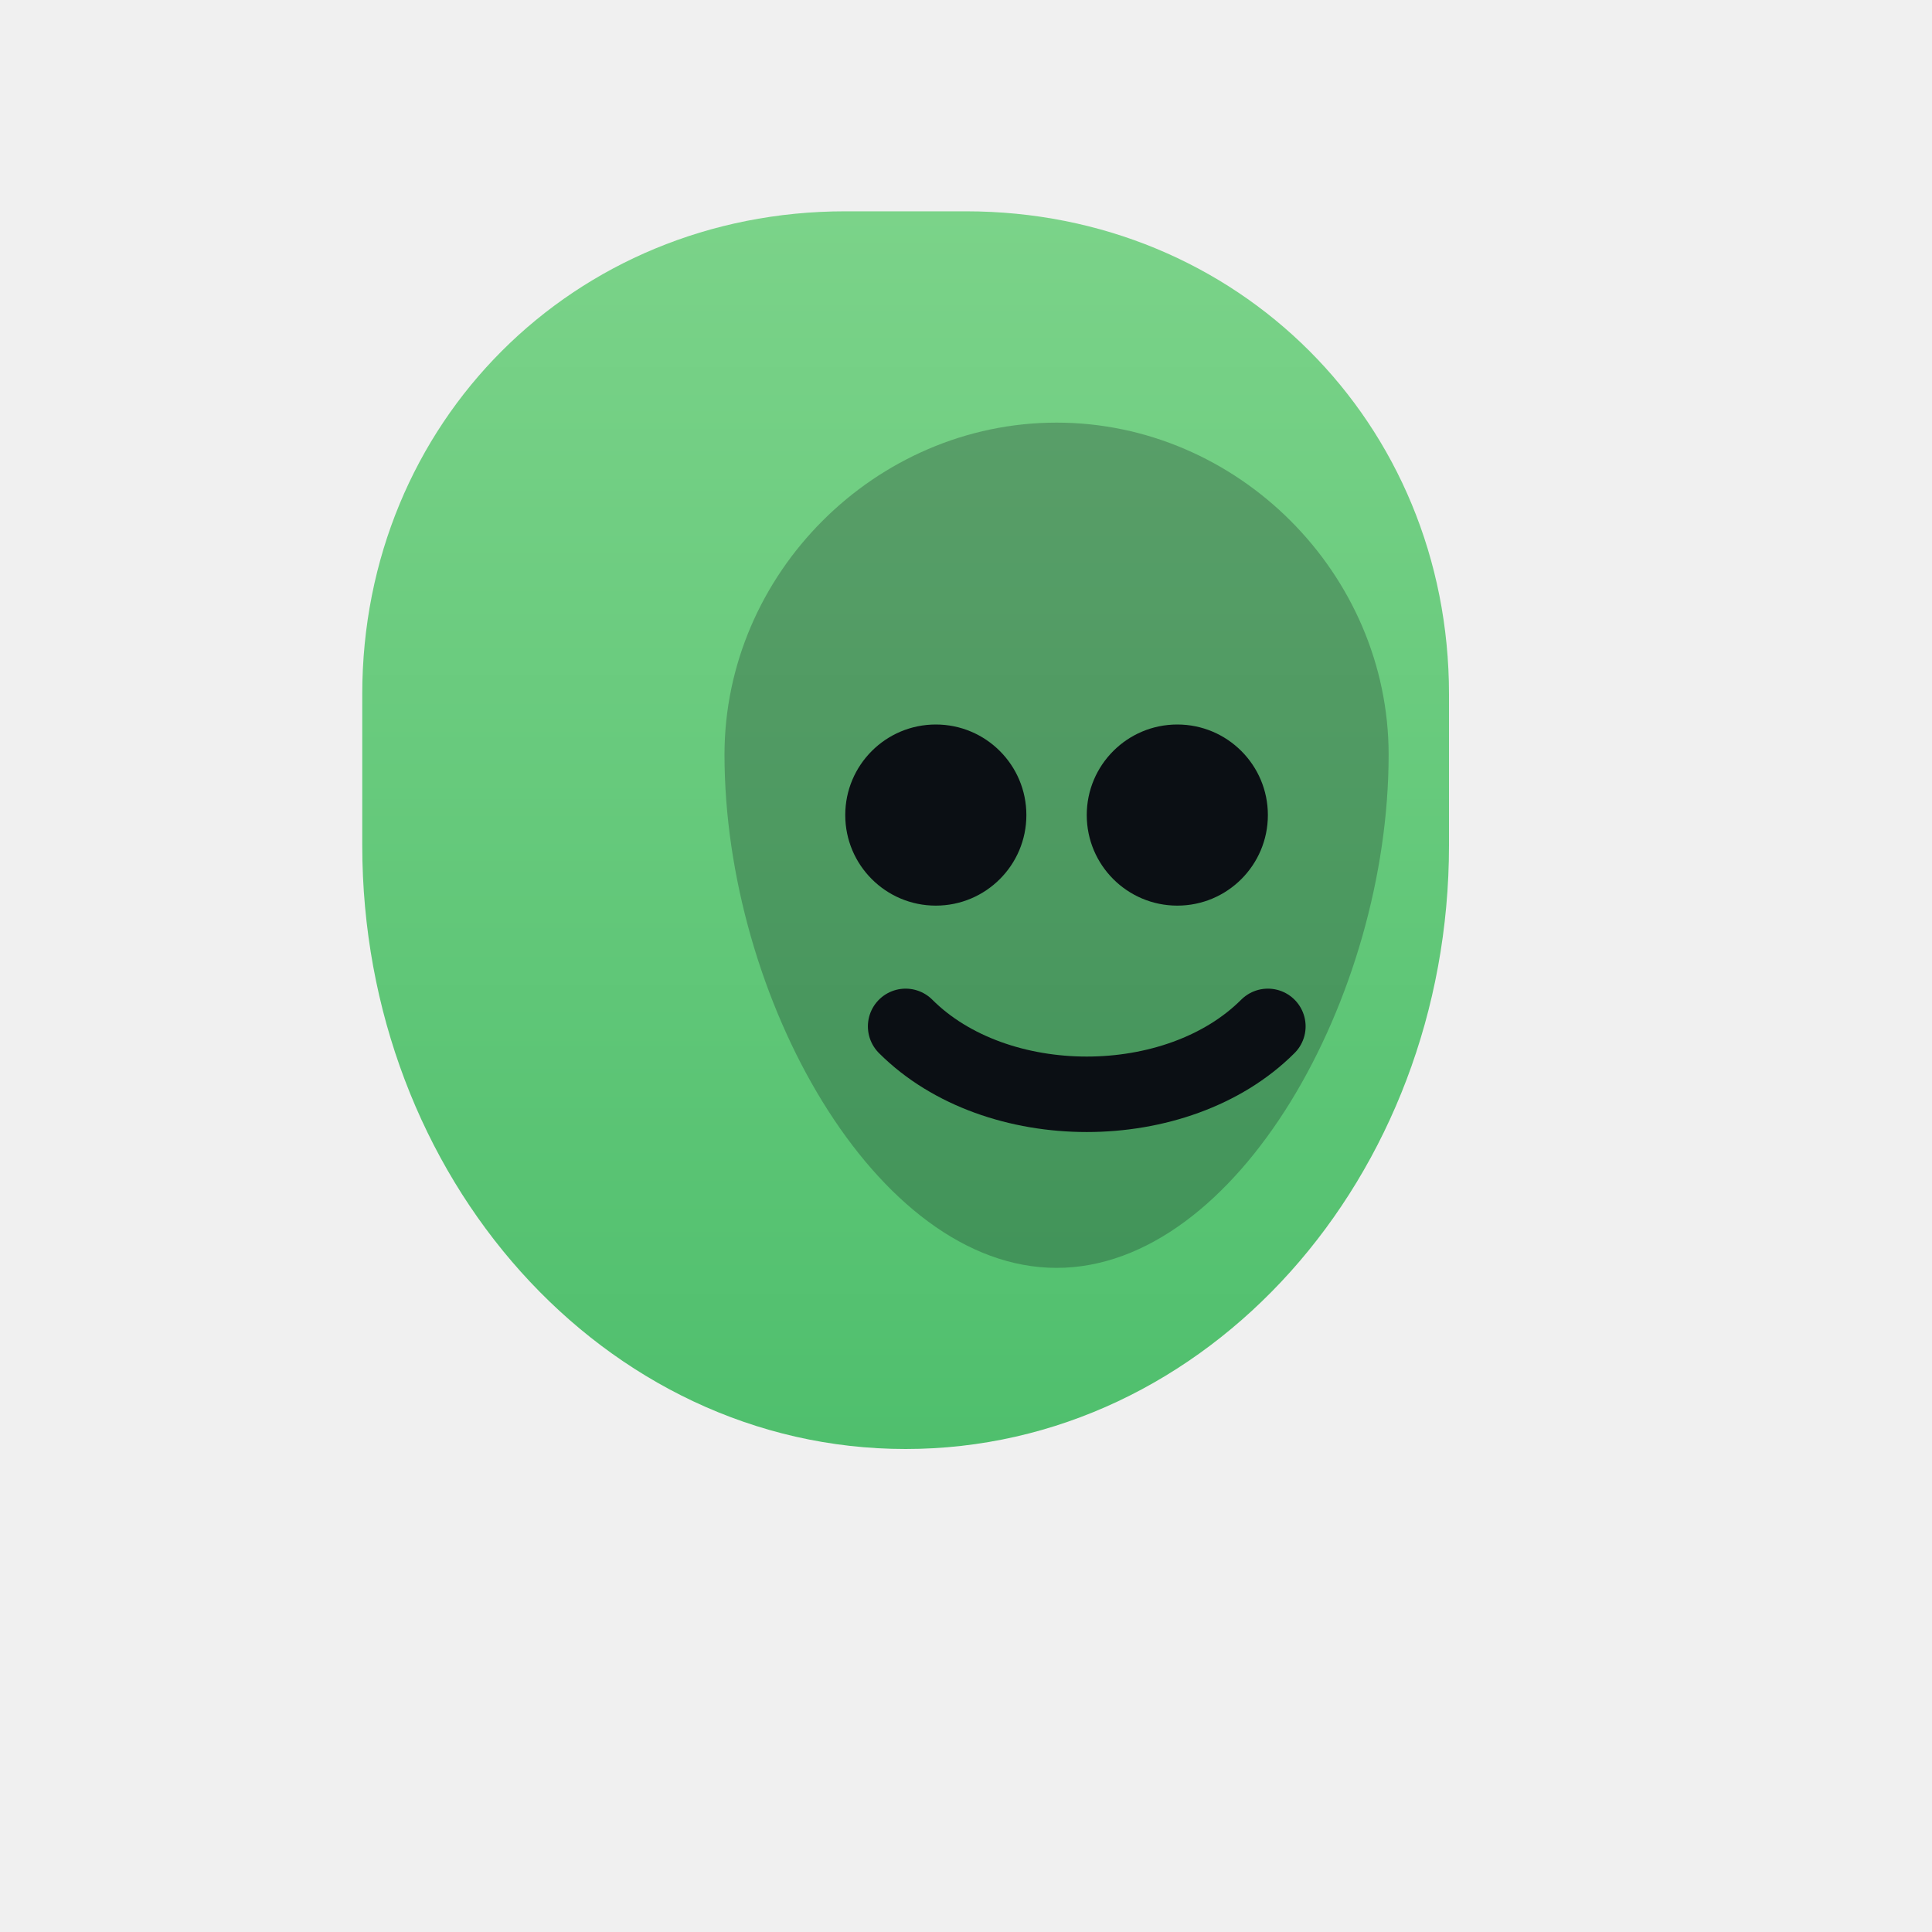
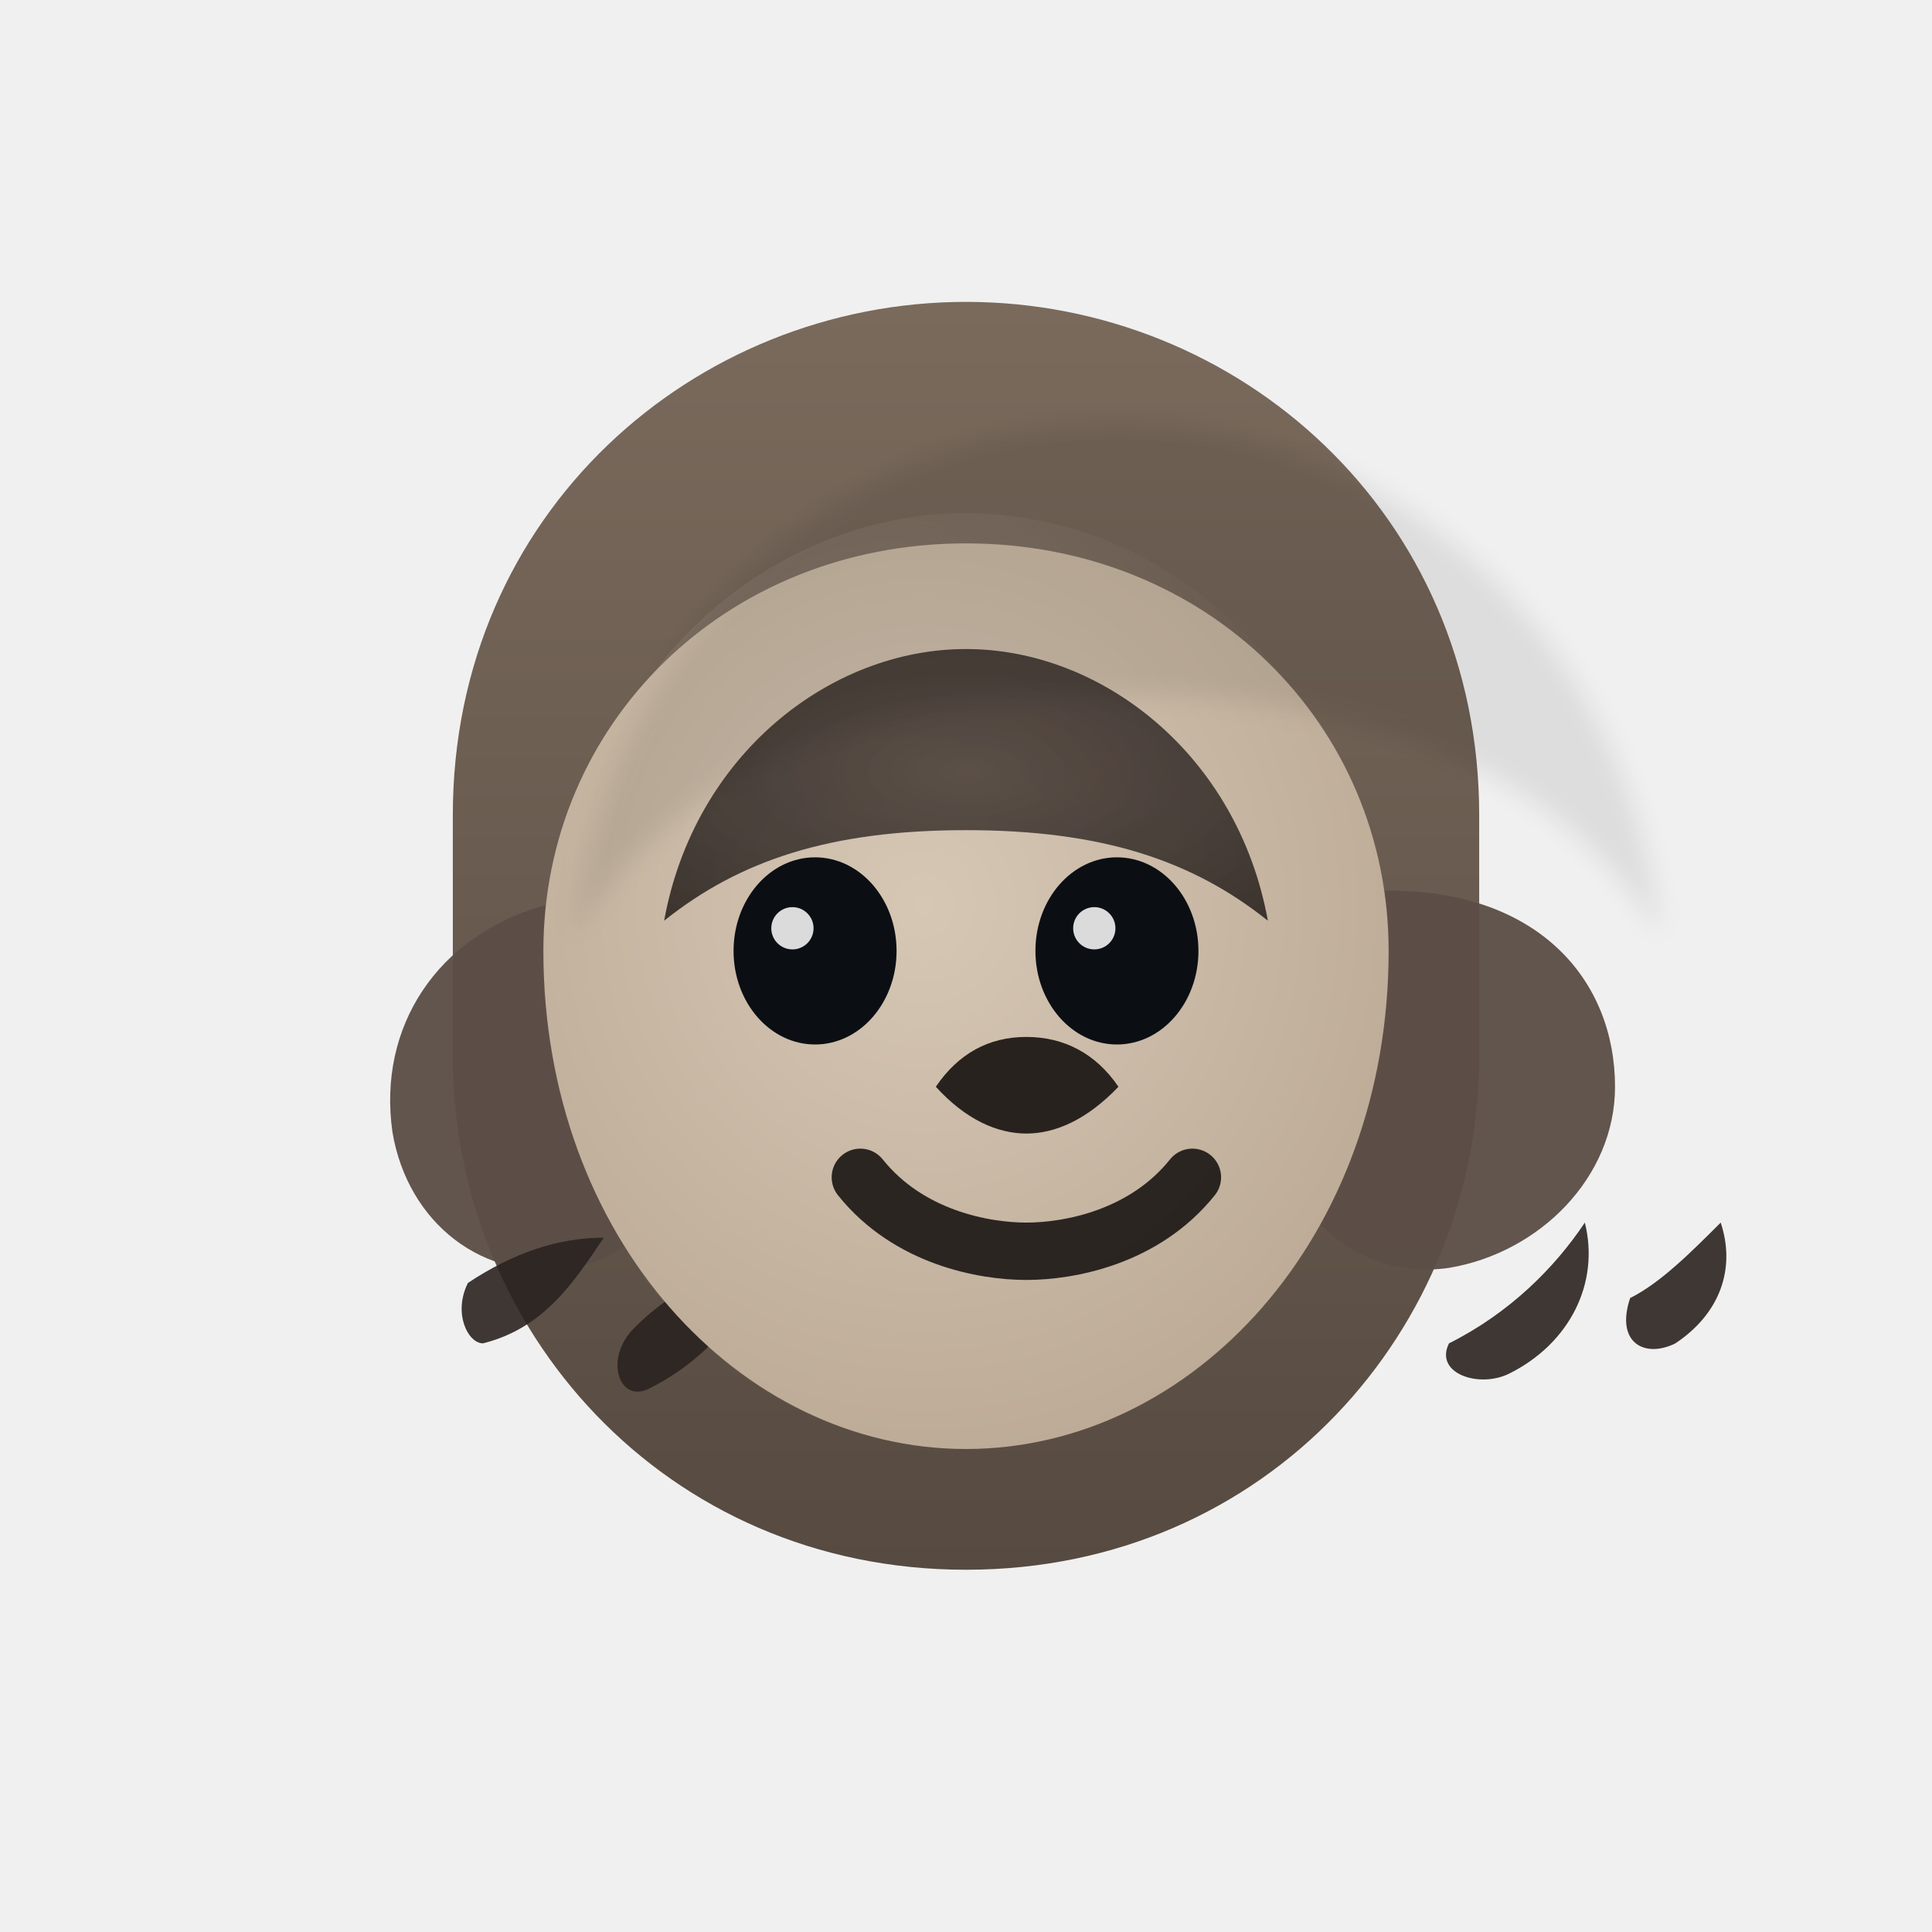
<svg xmlns="http://www.w3.org/2000/svg" viewBox="0 0 128 128" role="img" aria-label="Sloth">
  <defs>
-     <linearGradient id="g" x1="0" y1="0" x2="0" y2="1">
-       <stop offset="0" stop-color="#7bd389" />
-       <stop offset="1" stop-color="#4fbf6d" />
+     <linearGradient id="fur" x1="0" y1="0" x2="0" y2="1">
+       <stop offset="0" stop-color="#7a6a5c" />
+       <stop offset="1" stop-color="#564a41" />
    </linearGradient>
+     <radialGradient id="belly" cx="40%" cy="35%" r="70%">
+       <stop offset="0" stop-color="#a99a8b" stop-opacity="0.85" />
+       <stop offset="1" stop-color="#6a5c51" stop-opacity="0" />
+     </radialGradient>
+     <radialGradient id="face" cx="45%" cy="40%" r="70%">
+       <stop offset="0" stop-color="#d6c7b5" />
+       <stop offset="1" stop-color="#b9a792" />
+     </radialGradient>
+     <radialGradient id="mask" cx="50%" cy="45%" r="75%">
+       <stop offset="0" stop-color="#3b312c" stop-opacity="0.85" />
+       <stop offset="1" stop-color="#1e1816" stop-opacity="0.9" />
+     </radialGradient>
+     <filter id="soft" x="-20%" y="-20%" width="140%" height="140%">
+       <feGaussianBlur stdDeviation="0.8" />
+     </filter>
  </defs>
-   <g transform="translate(8,8)">
-     <path d="M56 6c18 0 32 14 32 32v10c0 22-16 40-36 40S16 70 16 48V38C16 20 30 6 48 6h8z" fill="url(#g)" />
-     <path d="M40 42c0-12 10-22 22-22s22 10 22 22c0 16-10 34-22 34S40 58 40 42z" fill="rgba(11,15,20,.25)" />
-     <circle cx="54" cy="46" r="6" fill="#0b0f14" />
-     <circle cx="70" cy="46" r="6" fill="#0b0f14" />
-     <path d="M52 60c6 6 18 6 24 0" stroke="#0b0f14" stroke-width="5" stroke-linecap="round" fill="none" />
+   <g transform="translate(6,6)">
+     <path d="M58 14c18 0 34 14 34 34v16c0 18-14 34-34 34S24 82 24 64V48c0-20 16-34 34-34z" fill="url(#fur)" />
+     <path d="M58 28c14 0 26 12 26 26v10c0 14-12 26-26 26S32 78 32 64V54c0-14 12-26 26-26z" fill="url(#belly)" opacity="0.9" />
+     <path d="M30 54c-7 2-11 8-10 15 1 6 6 10 12 9 5-1 8-6 10-11 2-7-1-14-12-13z" fill="#5b4e46" opacity="0.95" />
+     <path d="M86 53c10 0 15 6 15 13 0 6-5 11-11 12-7 1-12-5-12-12 0-7 3-13 8-13z" fill="#5b4e46" opacity="0.95" />
+     <g fill="#2a221f" opacity="0.9">
+       <path d="M25 79c3-2 6-3 9-3-2 3-4 6-8 7-1 0-2-2-1-4z" />
+       <path d="M36 82c3-3 6-4 9-4-2 3-4 6-8 8-2 1-3-2-1-4z" />
+       <path d="M90 83c4-2 7-5 9-8 1 4-1 8-5 10-2 1-5 0-4-2z" />
+       <path d="M102 80c2-1 4-3 6-5 1 3 0 6-3 8-2 1-4 0-3-3z" />
+     </g>
+     <path d="M58 30c16 0 28 12 28 27 0 19-13 33-28 33S30 76 30 57c0-15 12-27 28-27z" fill="url(#face)" />
+     <path d="M38 55c2-11 11-18 20-18s18 7 20 18c-5-4-11-6-20-6s-15 2-20 6z" fill="url(#mask)" opacity="0.92" />
+     <g>
+       <ellipse cx="48" cy="57" rx="5.4" ry="6.2" fill="#0b0f14" />
+       <ellipse cx="68" cy="57" rx="5.4" ry="6.2" fill="#0b0f14" />
+       <circle cx="46.5" cy="55.5" r="1.4" fill="#ffffff" opacity="0.85" />
+       <circle cx="66.5" cy="55.5" r="1.4" fill="#ffffff" opacity="0.85" />
+     </g>
+     <path d="M56 66c1.5-2.2 3.5-3.3 6-3.3s4.6 1.1 6.1 3.3c-2.1 2.2-4.2 3.1-6.1 3.1s-4-.9-6-3.1z" fill="#1a1513" opacity="0.92" />
+     <path d="M51 72c3.2 4.0 8.2 4.9 11 4.9s7.8-.9 11-4.9" fill="none" stroke="#1a1513" stroke-width="3.8" stroke-linecap="round" opacity="0.9" />
+     <path d="M32 56c2-20 18-34 36-34s34 14 36 34c-6-10-18-16-36-16S38 46 32 56z" fill="#000" opacity="0.08" filter="url(#soft)" />
  </g>
</svg>
